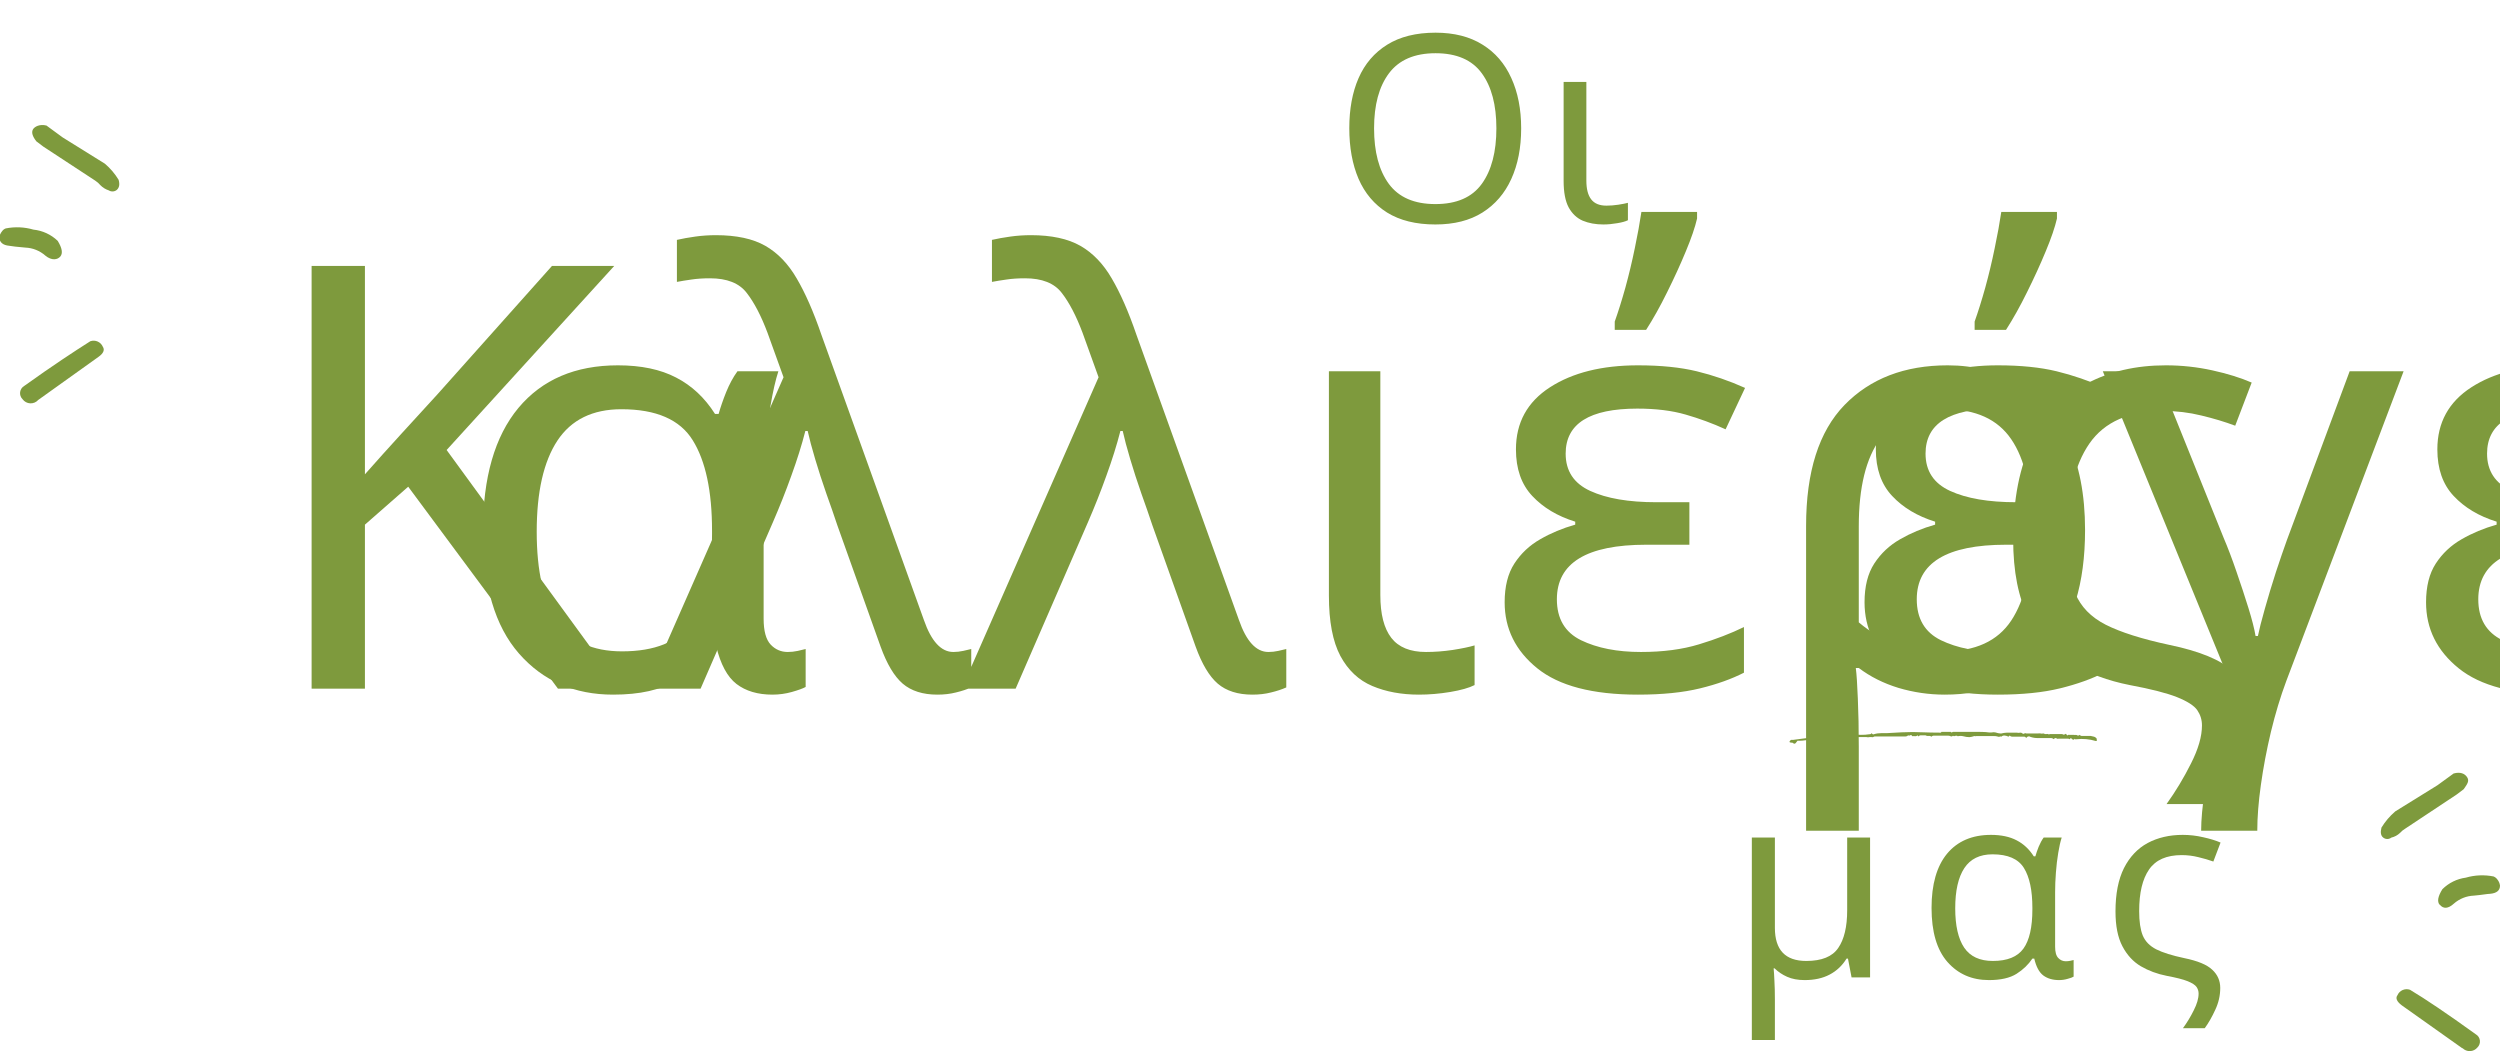
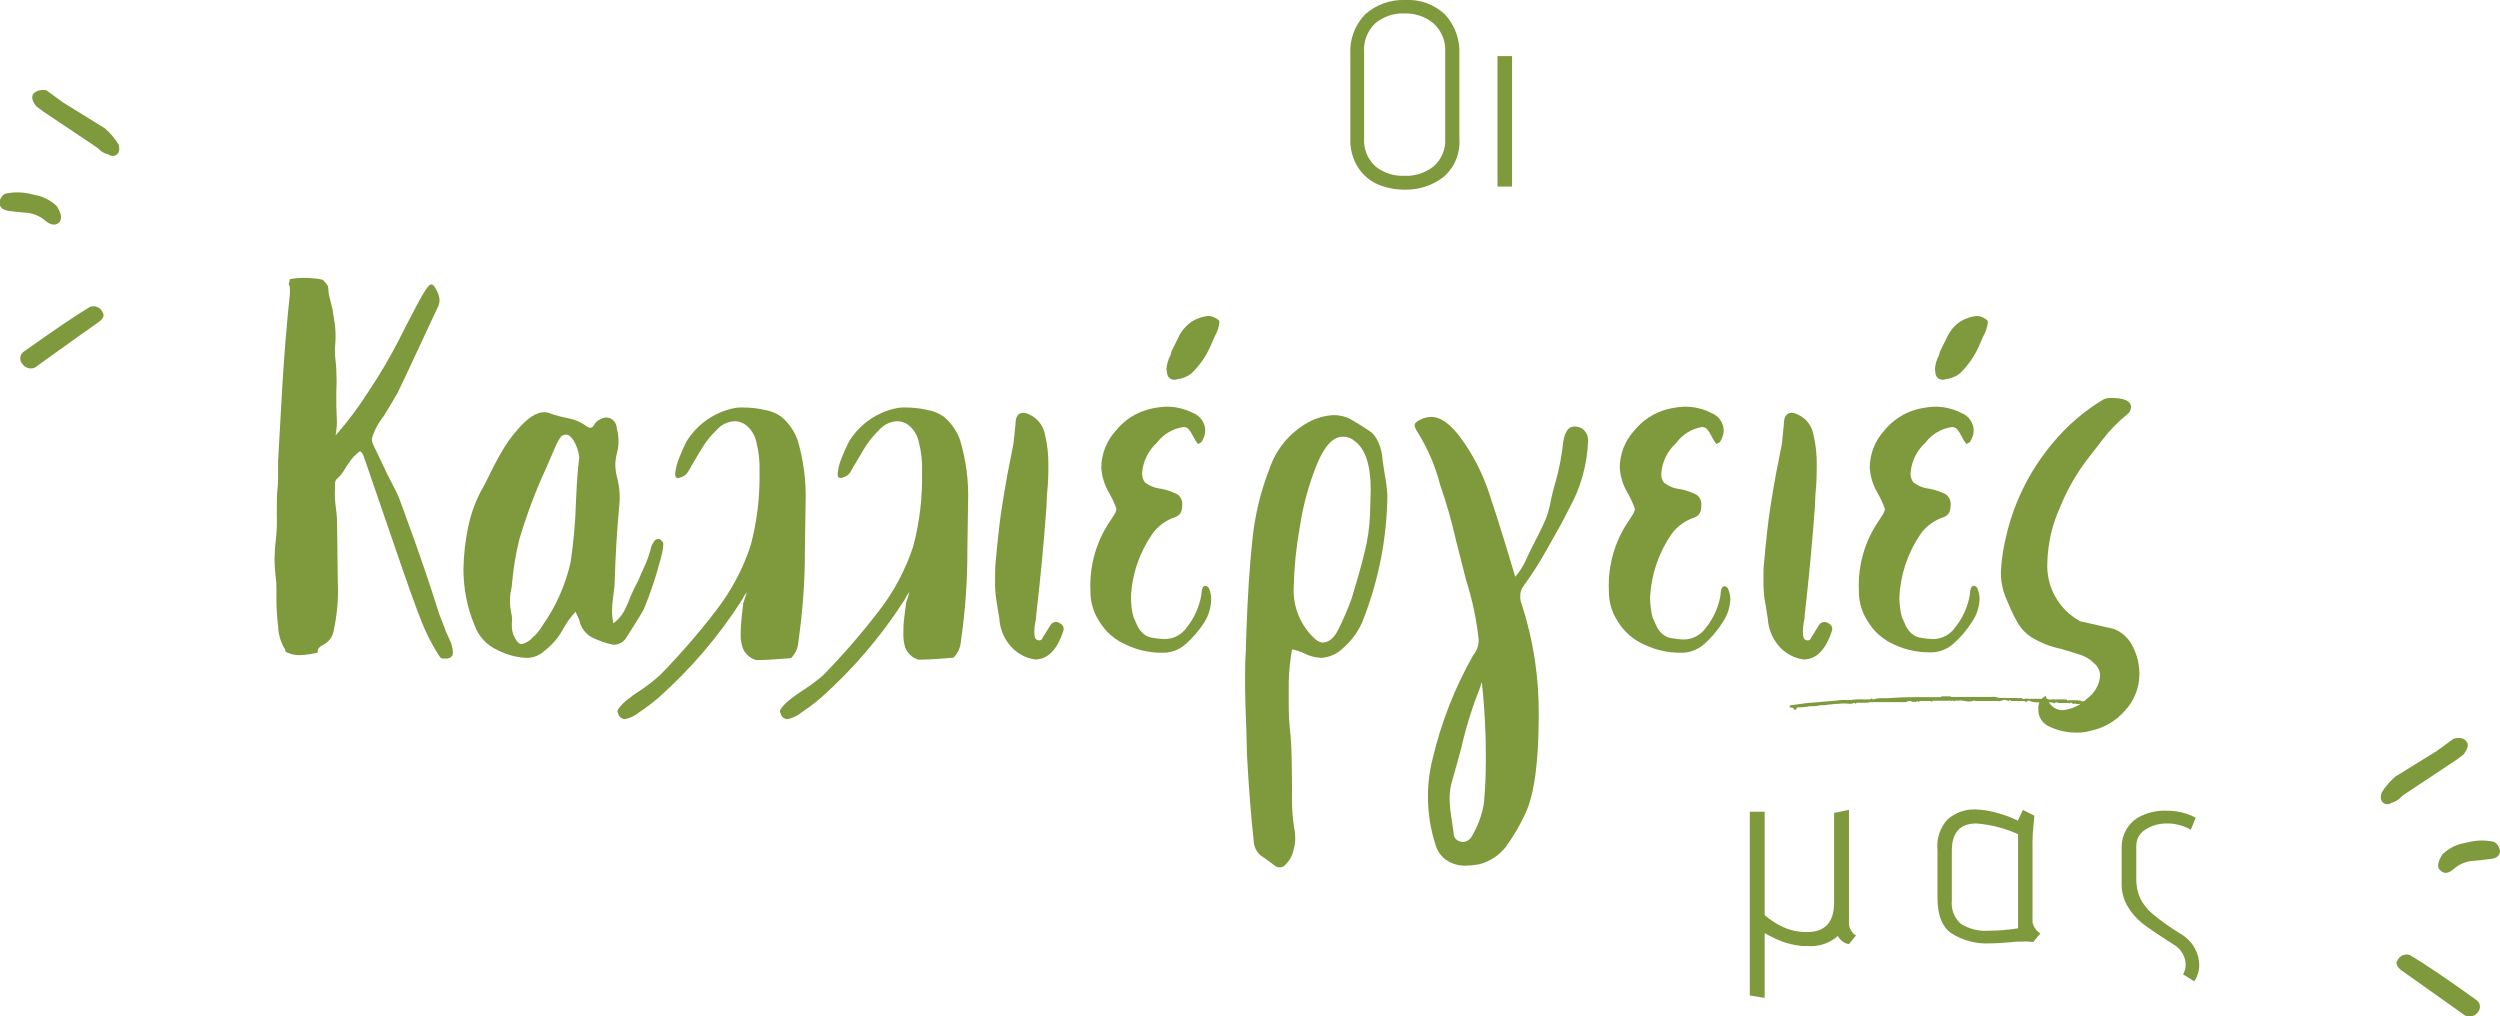
- <svg xmlns="http://www.w3.org/2000/svg" viewBox="0 0 249.1 104.7">
-   <g style="isolation:isolate">
-     <text transform="translate(25.33 68.62)" style="isolation:isolate;font-size:59px;fill:#7e9a3d;font-family:NF-Takhie-Free-Regular, NF-Takhie-Free;letter-spacing:-0.032em">Κ<tspan x="19.54" y="0" style="letter-spacing:-0.043em">α</tspan>
-       <tspan x="39.46" y="0" style="letter-spacing:-0.01em">λλιέργει</tspan>
-       <tspan x="157.92" y="0" style="letter-spacing:-0.032em">έ</tspan>
-       <tspan x="172.01" y="0" style="letter-spacing:-0.01em">ς</tspan>
-     </text>
-   </g>
+ <svg xmlns="http://www.w3.org/2000/svg" viewBox="0 0 249.1 101.21">
  <g style="isolation:isolate">
    <g style="isolation:isolate">
-       <path d="M178.71,74.08a.19.19,0,0,0-.14-.08.41.41,0,0,1-.27-.06s0-.11.16-.22h.22l1.21-.16,1.87-.17,1.32-.11a3.68,3.68,0,0,1,.72,0,2.92,2.92,0,0,0,.71-.06,6.15,6.15,0,0,1,.91,0,4.88,4.88,0,0,0,.85-.06.22.22,0,0,0,.22-.11c.08.11.15.15.22.11a2.47,2.47,0,0,1,.75-.11H188c1.1-.07,2-.11,2.58-.11s1.47.06,2.64.06l.14,0c.06,0,.08-.05.08-.08h.94c0,.07.07.09.22,0h1.81c.81,0,1.4,0,1.76.06l.28,0a.85.85,0,0,1,.38,0,2,2,0,0,0,.55.11A2.73,2.73,0,0,1,200,73h.61l.33,0a.78.78,0,0,0,.38,0,.3.3,0,0,1,.2.08.14.14,0,0,0,.19,0,.19.19,0,0,1,.19,0l.19,0h1a.78.78,0,0,1,.22,0,.47.47,0,0,0,.28,0,.35.35,0,0,1,.16.06c.08,0,.13,0,.17,0a.24.24,0,0,1,.14,0,.16.16,0,0,0,.19,0h1.15a.34.34,0,0,1,.2.06s.12,0,.19-.06.08,0,.14.08.1.07.13,0h.44l.17,0a.14.14,0,0,0,.16,0,.38.38,0,0,1,.17.06.2.2,0,0,0,.22-.06.29.29,0,0,0,.27.11h.83l.27.06a.49.49,0,0,1,.33.22v.22h-.11a4.77,4.77,0,0,0-1.92-.17l-.17,0,0-.06-.11.11s-.1,0-.19-.11-.16,0-.2.06a.24.24,0,0,0-.19-.06h-.91a.25.25,0,0,1-.16,0,.22.22,0,0,0-.17-.06.34.34,0,0,0-.16.11.39.39,0,0,0-.28-.11H203.1a2.25,2.25,0,0,1-.77-.11.29.29,0,0,0-.44.11.25.25,0,0,0-.27-.14l-.22,0h-.94a.35.35,0,0,1-.22-.11l-.11.11c-.33-.15-.56-.15-.71,0a.16.16,0,0,0-.17,0,.17.17,0,0,1-.16,0,1.33,1.33,0,0,0-.44-.06h-1.71a.37.37,0,0,1-.22,0,1.85,1.85,0,0,1-.49.11,2.37,2.37,0,0,1-.61-.09,1.16,1.16,0,0,0-.55,0c-.07-.08-.2-.06-.38,0a.11.11,0,0,0-.17,0,.15.15,0,0,1-.16,0,.58.58,0,0,0-.28-.06h-1.43a.35.35,0,0,0-.22.11.22.22,0,0,0-.22-.08l-.16,0a.55.55,0,0,1-.19-.06c-.09,0-.16,0-.2,0h-.27a.23.23,0,0,0-.22.11l-.11-.11a.33.33,0,0,1-.3.08c-.13,0-.21,0-.25,0,0-.11-.1-.14-.19-.08s-.16,0-.2,0a.37.37,0,0,1-.27.11h-3a.28.28,0,0,0-.2.06.26.26,0,0,1-.19,0,.36.36,0,0,0-.14,0,.79.79,0,0,1-.38,0H185l-.11.11-.11-.11a1,1,0,0,1-.5.11,4.22,4.22,0,0,0-1.1,0c-.47,0-.82.08-1,.08a1.57,1.57,0,0,1-.5.06,1.88,1.88,0,0,0-.55,0,2,2,0,0,1-.6.06,1.84,1.84,0,0,0-.55,0,4.58,4.58,0,0,1-.88.06l-.17.22A.17.17,0,0,1,178.71,74.08Z" style="fill:#7e9a3d" />
-     </g>
-   </g>
-   <g style="isolation:isolate">
-     <text transform="translate(172.35 97.39)" style="isolation:isolate;font-size:26px;fill:#7e9a3d;font-family:AdventPro-Regular, Advent Pro;letter-spacing:0.2em">μ<tspan x="18.67" y="0" style="letter-spacing:0.199em">α</tspan>
-       <tspan x="37" y="0" style="letter-spacing:0.2em">ς</tspan>
-     </text>
-   </g>
-   <g style="isolation:isolate">
-     <text transform="translate(132.85 22.1)" style="isolation:isolate;font-size:26px;fill:#7e9a3d;font-family:AdventPro-Regular, Advent Pro;letter-spacing:0.02em">Οι</text>
-   </g>
-   <g style="isolation:isolate">
-     <g style="isolation:isolate">
-       <path d="M4.52,25.47a3.21,3.21,0,0,0-2-.8c-.81-.07-1.34-.13-1.6-.18-.63-.06-.94-.33-1-.82a1.31,1.31,0,0,1,.28-.62.77.77,0,0,1,.37-.29,5.78,5.78,0,0,1,2.76.12A4.1,4.1,0,0,1,5.75,24c.44.72.53,1.24.26,1.56S5.16,26,4.52,25.47ZM2.25,39.78a.84.84,0,0,1,.17-1.33C5.24,36.43,7.42,35,9,34a1,1,0,0,1,1.25.56c.2.3.06.65-.44,1l-6,4.29A1,1,0,0,1,2.25,39.78ZM10,18.45A2.28,2.28,0,0,0,9.49,18L4.32,14.61l-.7-.53c-.39-.5-.5-.89-.34-1.18s.69-.56,1.35-.39l1.61,1.18,4.21,2.62a6.59,6.59,0,0,1,1.37,1.61q.19.67-.18,1a.68.68,0,0,1-.8.05A2.07,2.07,0,0,1,10,18.45Z" style="fill:#7e9a3d" />
+       <path d="M43.75,65.34A19.58,19.58,0,0,1,42,61.93c-.54-1.36-1.49-4-2.85-8l-2.75-8a3.19,3.19,0,0,1-.16-.46,1,1,0,0,0-.36-.52,4.12,4.12,0,0,0-1.12,1.18c-.13.17-.29.42-.49.75a3.12,3.12,0,0,1-.62.76.67.67,0,0,0-.27.59v.46a8.92,8.92,0,0,0,.07,1.77,10.17,10.17,0,0,1,.13,1.37L33.66,58a18.87,18.87,0,0,1-.4,4.79,2,2,0,0,1-1,1.44c-.48.22-.67.48-.59.79a9.2,9.2,0,0,1-1.77.26,3,3,0,0,1-1.44-.33.82.82,0,0,0-.19-.46,4.81,4.81,0,0,1-.56-2.06,25.11,25.11,0,0,1-.17-2.79V58.58a6.29,6.29,0,0,0-.06-1,17.07,17.07,0,0,1-.13-1.84l.06-1.25c.09-.74.14-1.38.17-1.93s0-1,0-1.34c0-1.14,0-2,.07-2.49s.06-1.47.06-2.82q.46-8.65.72-11.74c.18-2.18.33-3.82.46-4.92,0-.52,0-.82-.13-.91l.13-.53a9.11,9.11,0,0,1,1.25-.13,8.3,8.3,0,0,1,1.21.07c.33,0,.6.09.82.13a3.61,3.61,0,0,1,.52.65l.07.79.39,1.57c0,.18.11.62.2,1.32a9.36,9.36,0,0,1,.06,2,6.83,6.83,0,0,0,0,1.48c.06.54.1.93.1,1.14q.06,1.24,0,2.13c0,.59,0,1.09,0,1.48l.06,1.57c0,.13,0,.59-.13,1.38a35.65,35.65,0,0,0,3.31-4.43,50.89,50.89,0,0,0,2.92-4.94c.57-1.14,1.2-2.36,1.9-3.68s1.16-2,1.38-2,.36.19.55.59a2.27,2.27,0,0,1,.3,1,1.64,1.64,0,0,1-.2.72l-3.15,6.75-.85,1.77c-.22.4-.68,1.16-1.37,2.3a6.52,6.52,0,0,0-1.18,2.23,1.61,1.61,0,0,0,.19.72L38,46c.31.7.68,1.46,1.12,2.29a11.58,11.58,0,0,1,.82,1.8c.24.68.4,1.13.49,1.35q2,5.45,3.34,9.77l.59,1.5c0,.13.19.46.43,1A3.29,3.29,0,0,1,45.13,65c0,.52-.39.72-1.18.59Z" style="fill:#7e9a3d" />
+       <path d="M49.59,64.78a4.29,4.29,0,0,1-2.3-2.46,14.48,14.48,0,0,1-1.11-5.7,22.31,22.31,0,0,1,.46-4.07,13.7,13.7,0,0,1,1.64-4.26C49,46.85,49.53,45.76,50,45a12.63,12.63,0,0,1,1.54-2.16c1-1.18,1.9-1.77,2.69-1.77a1.74,1.74,0,0,1,.78.2,16.55,16.55,0,0,0,1.67.42,4.23,4.23,0,0,1,1.74.76c.35.26.61.22.79-.13a1.26,1.26,0,0,1,.52-.5,1.38,1.38,0,0,1,.66-.22,1,1,0,0,1,.69.26,1.14,1.14,0,0,1,.36.65c0,.18.08.4.13.66a6.66,6.66,0,0,1,.06,1,4.82,4.82,0,0,1-.16,1,4.91,4.91,0,0,0-.16,1.08,5.26,5.26,0,0,0,.19,1.38,7.88,7.88,0,0,1,.2,2.82q-.33,3.4-.46,7.73c0,.35-.1.82-.16,1.41a12.4,12.4,0,0,0-.1,1.41,7.32,7.32,0,0,0,.13,1.11,3.89,3.89,0,0,0,.95-1,10.05,10.05,0,0,0,.75-1.64c.27-.61.48-1.07.66-1.38s.3-.7.65-1.44a11,11,0,0,0,.79-2.23,2.1,2.1,0,0,1,.39-.62.64.64,0,0,1,.4-.1c.26.17.39.33.39.46a4.3,4.3,0,0,1-.13,1c-.09.37-.15.63-.2.76a36.41,36.41,0,0,1-1.64,4.85c-.35.61-.7,1.16-1,1.64l-.79,1.24a1.45,1.45,0,0,1-1.25.59,9,9,0,0,1-2.19-.78,2.51,2.51,0,0,1-1.15-1.58c0-.13-.1-.27-.16-.42l-.23-.5a7.63,7.63,0,0,0-1.18,1.61,7.69,7.69,0,0,1-.86,1.28,8.56,8.56,0,0,1-1.41,1.28,2.54,2.54,0,0,1-1.47.42A6.91,6.91,0,0,1,49.59,64.78Zm3.47-1.25a4.67,4.67,0,0,0,1-1.21A17.73,17.73,0,0,0,56.86,56a52.45,52.45,0,0,0,.53-6c.08-2,.19-3.43.33-4.4a4.15,4.15,0,0,0-.56-1.7c-.29-.44-.56-.63-.82-.59a.66.66,0,0,0-.56.36c-.15.24-.25.41-.29.49l-1.05,2.43a52.86,52.86,0,0,0-2.69,7.14A28.27,28.27,0,0,0,51,58.32c0,.18-.08.43-.13.76a7.22,7.22,0,0,0-.06.88,5.66,5.66,0,0,0,.13,1.12,2.7,2.7,0,0,1,.06,1v.26a2.46,2.46,0,0,0,.33,1.28c.22.37.44.56.66.56A2.05,2.05,0,0,0,53.06,63.53Z" style="fill:#7e9a3d" />
+       <path d="M61.65,71.24l-.13-.33c0-.22.25-.54.75-1a16,16,0,0,1,1.67-1.21,17.86,17.86,0,0,0,1.84-1.45,70.76,70.76,0,0,0,5.57-6.42,21.66,21.66,0,0,0,3.44-6.46A26.57,26.57,0,0,0,75.68,47a10.25,10.25,0,0,0-.33-3,3,3,0,0,0-.85-1.5,1.94,1.94,0,0,0-1.31-.53,2.48,2.48,0,0,0-1.77.86,8.82,8.82,0,0,0-1.58,2c-.48.81-.81,1.37-1,1.68,0,.08-.14.26-.3.52a1.09,1.09,0,0,1-.68.52c-.4.18-.59.07-.59-.32a5.3,5.3,0,0,1,.42-1.64A15.37,15.37,0,0,1,68.4,44a7.25,7.25,0,0,1,4.79-3.34,3.65,3.65,0,0,1,.85-.06,10.05,10.05,0,0,1,2.1.23,4.15,4.15,0,0,1,1.7.68,5.43,5.43,0,0,1,1.64,2.36,19.62,19.62,0,0,1,.79,6.23l-.07,4.66a62.14,62.14,0,0,1-.65,9.17,2.47,2.47,0,0,1-.73,1.64c-1.44.13-2.6.2-3.47.2A2,2,0,0,1,74,64.55a4,4,0,0,1-.2-1.38,16.06,16.06,0,0,1,.1-1.7c.07-.66.12-1.12.16-1.38L74.43,59a3.09,3.09,0,0,0-.46.72,46.92,46.92,0,0,1-8.39,9.83,22.25,22.25,0,0,1-1.87,1.41,3.26,3.26,0,0,1-1.41.69A.68.68,0,0,1,61.65,71.24Z" style="fill:#7e9a3d" />
+       <path d="M77.84,71.24l-.13-.33c0-.22.25-.54.75-1a17.09,17.09,0,0,1,1.67-1.21A16.76,16.76,0,0,0,82,67.3a70.76,70.76,0,0,0,5.57-6.42A21.43,21.43,0,0,0,91,54.42,26.57,26.57,0,0,0,91.87,47a10.25,10.25,0,0,0-.33-3,3,3,0,0,0-.85-1.5,1.92,1.92,0,0,0-1.31-.53,2.52,2.52,0,0,0-1.77.86,9.11,9.11,0,0,0-1.58,2c-.48.81-.8,1.37-1,1.68l-.29.52a1.13,1.13,0,0,1-.69.52c-.39.18-.59.07-.59-.32a5.3,5.3,0,0,1,.42-1.64A15.37,15.37,0,0,1,84.59,44a7.25,7.25,0,0,1,4.79-3.34,3.65,3.65,0,0,1,.85-.06,10,10,0,0,1,2.1.23,4.15,4.15,0,0,1,1.7.68,5.43,5.43,0,0,1,1.64,2.36,19.33,19.33,0,0,1,.79,6.23l-.07,4.66a62.14,62.14,0,0,1-.65,9.17A2.51,2.51,0,0,1,95,65.53c-1.45.13-2.6.2-3.48.2a2,2,0,0,1-1.31-1.18,4,4,0,0,1-.2-1.38c0-.48,0-1.05.1-1.7s.12-1.12.17-1.38L90.62,59a3.09,3.09,0,0,0-.46.72,46.92,46.92,0,0,1-8.39,9.83,22,22,0,0,1-1.86,1.41,3.37,3.37,0,0,1-1.41.69A.68.68,0,0,1,77.84,71.24Z" style="fill:#7e9a3d" />
+       <path d="M100.82,64.52a4.6,4.6,0,0,1-1.22-2.59c0-.26-.08-.57-.13-.92s-.11-.74-.19-1.18a11.2,11.2,0,0,1-.13-2c0-.7,0-1.32.06-1.87s.09-1,.13-1.41l.2-1.84q.19-1.83.85-5.5l.59-3,.2-1.9c0-.79.26-1.18.78-1.18a1.56,1.56,0,0,1,.66.2,2.7,2.7,0,0,1,1.47,1.83,12.62,12.62,0,0,1,.37,3.28c0,.66,0,1.6-.14,2.82l-.06,1.38c-.26,3.54-.59,7-1,10.55a4,4,0,0,1-.1.82,3.71,3.71,0,0,0-.1.88,2.57,2.57,0,0,0,.06.63.46.46,0,0,0,.4.29.36.36,0,0,0,.36-.23,1,1,0,0,1,.16-.29l.66-1.05a.64.64,0,0,1,.92-.13.6.6,0,0,1,.32.78q-.92,2.82-2.82,2.82A4,4,0,0,1,100.82,64.52Z" style="fill:#7e9a3d" />
+       <path d="M112.22,64.25a5.8,5.8,0,0,1-2.72-2.39,5.38,5.38,0,0,1-.85-3,11.41,11.41,0,0,1,2-7l.36-.56a1.16,1.16,0,0,0,.23-.62,11.09,11.09,0,0,0-.75-1.61,5.74,5.74,0,0,1-.76-2.46,5.55,5.55,0,0,1,1.45-3.7,6.25,6.25,0,0,1,3.28-2.13,8.46,8.46,0,0,1,1.77-.26,5.74,5.74,0,0,1,2.62.62,1.9,1.9,0,0,1,1.24,1.74,2.15,2.15,0,0,1-.39,1.18l-.33.19a4.36,4.36,0,0,1-.49-.78,3.21,3.21,0,0,0-.43-.69.65.65,0,0,0-.52-.23,4,4,0,0,0-2.66,1.57,4.51,4.51,0,0,0-1.47,3,1.48,1.48,0,0,0,.26.92,3.16,3.16,0,0,0,1.64.66,6.22,6.22,0,0,1,1.61.55,1.18,1.18,0,0,1,.49,1.08c0,.66-.22,1-.66,1.18a4.59,4.59,0,0,0-2.32,1.68,12.3,12.3,0,0,0-1.48,2.91,11.92,11.92,0,0,0-.65,3.41q0,.39.06,1a5.65,5.65,0,0,0,.2,1l.32.72a2.45,2.45,0,0,0,.66.92,1.78,1.78,0,0,0,.92.4,9,9,0,0,0,1.11.13,2.72,2.72,0,0,0,2.3-1.18,7.1,7.1,0,0,0,1.44-3.21,1.89,1.89,0,0,1,.1-.63c.06-.19.16-.29.29-.29a.46.46,0,0,1,.4.32,2.69,2.69,0,0,1,.19,1A4.38,4.38,0,0,1,120,62a9.93,9.93,0,0,1-1.87,2.19,3.41,3.41,0,0,1-2.43.85A8.26,8.26,0,0,1,112.22,64.25Zm4-27.37a3.32,3.32,0,0,1,.39-1.44l.13-.46.65-1.31A3.92,3.92,0,0,1,118.81,32a4,4,0,0,1,1.57-.52,1.55,1.55,0,0,1,.92.33.3.3,0,0,1,.2.33,3.46,3.46,0,0,1-.46,1.37c-.09.22-.24.57-.46,1.05a9.1,9.1,0,0,1-.75,1.34,9.3,9.3,0,0,1-1.08,1.28l-.27.2a3.56,3.56,0,0,1-.88.36c-.15,0-.32.06-.49.1C116.54,37.87,116.26,37.54,116.26,36.88Z" style="fill:#7e9a3d" />
+       <path d="M125.56,85.2a2.1,2.1,0,0,1-.65-1.51q-.39-3.54-.66-8.45l-.06-2.36c-.09-2.1-.13-3.68-.13-4.72,0-1.32,0-2.3.06-3l.07-2.23c.13-3.54.32-6.57.59-9.08a27.15,27.15,0,0,1,1.7-7.12,8.34,8.34,0,0,1,3.87-4.65,5.84,5.84,0,0,1,2.56-.72,3.62,3.62,0,0,1,1.63.39c.75.44,1.42.85,2,1.25s1.15,1.46,1.24,3l.2,1.31a13.77,13.77,0,0,1,.26,2.16,35.07,35.07,0,0,1-2.56,12.65,7.42,7.42,0,0,1-1.83,2.43,3.43,3.43,0,0,1-2.16,1,4,4,0,0,1-1.61-.39,5.26,5.26,0,0,0-1.34-.46,22,22,0,0,0-.33,3.27v2.17a25.19,25.19,0,0,0,.19,3.21c.09,1,.14,3.15.14,6.42a16.5,16.5,0,0,0,.19,2.56,7.61,7.61,0,0,1,.13,1.18,4.42,4.42,0,0,1-.19,1.25,2.68,2.68,0,0,1-.76,1.37.76.76,0,0,1-1.08.13C126.15,85.61,125.65,85.24,125.56,85.2Zm7.8-22.49a30.55,30.55,0,0,0,1.32-3.08c.52-1.7.95-3.21,1.27-4.52a18.35,18.35,0,0,0,.56-3.93l.07-2.36q0-3.68-1.58-4.86a1.76,1.76,0,0,0-1.18-.45c-1,0-1.82.9-2.59,2.72a27.87,27.87,0,0,0-1.73,6.36,37.53,37.53,0,0,0-.59,5.86,6.51,6.51,0,0,0,2.16,5.25,1.41,1.41,0,0,0,.72.33C132.4,64,132.93,63.59,133.36,62.71Z" style="fill:#7e9a3d" />
+       <path d="M144.15,85.72a2.7,2.7,0,0,1-1.08-1.44,15.48,15.48,0,0,1-.79-4.85,14.93,14.93,0,0,1,.46-3.8,38.88,38.88,0,0,1,4.06-10.36,2.28,2.28,0,0,0,.53-1.57,29.66,29.66,0,0,0-1.25-5.9l-1-3.94a48.78,48.78,0,0,0-1.57-5.5,18.83,18.83,0,0,0-2.23-5.25,1.81,1.81,0,0,1-.33-.72c0-.22.2-.41.59-.59a2.68,2.68,0,0,1,1.05-.26c1,0,2,.75,3.08,2.26a19.83,19.83,0,0,1,2.62,5.08c1.14,3.41,2,6.27,2.69,8.59a6.81,6.81,0,0,0,1.05-1.64c.3-.66.54-1.16.72-1.51.35-.65.69-1.33,1-2a8.86,8.86,0,0,0,.69-2,22.3,22.3,0,0,1,.59-2.43,24,24,0,0,0,.66-3.27,6,6,0,0,1,.1-.73,2.33,2.33,0,0,1,.36-1,.81.81,0,0,1,.72-.39,1.31,1.31,0,0,1,1,.39,1.49,1.49,0,0,1,.37,1,15,15,0,0,1-1.91,6.82l-.78,1.51c-.18.3-.64,1.12-1.38,2.45a35.18,35.18,0,0,1-2.36,3.71,1.57,1.57,0,0,0-.33,1,1.9,1.9,0,0,0,.13.78,34.73,34.73,0,0,1,1.71,11.08q0,6.95-1.31,9.77a19.35,19.35,0,0,1-2,3.41,4.91,4.91,0,0,1-2.63,1.7,7.65,7.65,0,0,1-1.24.13A3.27,3.27,0,0,1,144.15,85.72Zm2.52-2.42a9.46,9.46,0,0,0,1.18-3.21c.13-1.31.2-2.82.2-4.53a67,67,0,0,0-.4-7.6c-.17.52-.33,1-.49,1.37s-.27.75-.36,1a36.73,36.73,0,0,0-1.18,4.13c-.13.48-.27,1-.42,1.54s-.32,1.13-.49,1.74a6.06,6.06,0,0,0-.27,1.84,12.07,12.07,0,0,0,.17,1.83c.11.7.18,1.23.23,1.58,0,.52.3.83.91.91A1.09,1.09,0,0,0,146.67,83.3Z" style="fill:#7e9a3d" />
+       <path d="M163.88,64.25a5.8,5.8,0,0,1-2.72-2.39,5.38,5.38,0,0,1-.85-3,11.34,11.34,0,0,1,2-7c.09-.13.21-.32.36-.56a1.25,1.25,0,0,0,.23-.62,11.09,11.09,0,0,0-.75-1.61,5.6,5.6,0,0,1-.76-2.46,5.53,5.53,0,0,1,1.44-3.7,6.29,6.29,0,0,1,3.28-2.13,8.64,8.64,0,0,1,1.77-.26,5.71,5.71,0,0,1,2.62.62,1.91,1.91,0,0,1,1.25,1.74,2.15,2.15,0,0,1-.39,1.18l-.33.19a3.86,3.86,0,0,1-.49-.78,3.66,3.66,0,0,0-.43-.69.67.67,0,0,0-.52-.23A4,4,0,0,0,167,44.16a4.51,4.51,0,0,0-1.47,3,1.42,1.42,0,0,0,.26.92,3.12,3.12,0,0,0,1.64.66,6,6,0,0,1,1.6.55,1.16,1.16,0,0,1,.49,1.08c0,.66-.21,1-.65,1.18a4.62,4.62,0,0,0-2.33,1.68,12.21,12.21,0,0,0-2.13,6.32,8.12,8.12,0,0,0,.07,1,6.7,6.7,0,0,0,.19,1q.08.13.33.72a2.35,2.35,0,0,0,.66.92,1.75,1.75,0,0,0,.91.4,9.27,9.27,0,0,0,1.12.13,2.7,2.7,0,0,0,2.29-1.18,7,7,0,0,0,1.45-3.21,2.18,2.18,0,0,1,.09-.63c.07-.19.17-.29.3-.29a.43.43,0,0,1,.39.32,2.69,2.69,0,0,1,.2,1,4.31,4.31,0,0,1-.76,2.27,9.88,9.88,0,0,1-1.86,2.19,3.43,3.43,0,0,1-2.43.85A8.26,8.26,0,0,1,163.88,64.25Z" style="fill:#7e9a3d" />
+       <path d="M177.38,64.52a4.59,4.59,0,0,1-1.21-2.59c0-.26-.09-.57-.13-.92s-.11-.74-.2-1.18a12.21,12.21,0,0,1-.13-2c0-.7,0-1.32.07-1.87s.08-1,.13-1.41l.2-1.84q.19-1.83.85-5.5l.59-3,.19-1.9c0-.79.27-1.18.79-1.18a1.65,1.65,0,0,1,.66.2,2.7,2.7,0,0,1,1.47,1.83,12.66,12.66,0,0,1,.36,3.28c0,.66,0,1.6-.13,2.82l-.06,1.38c-.27,3.54-.59,7-1,10.55a3.4,3.4,0,0,1-.1.82,4.31,4.31,0,0,0-.09.88,2.57,2.57,0,0,0,.06.63.43.43,0,0,0,.39.29.34.34,0,0,0,.36-.23.94.94,0,0,1,.17-.29l.65-1.05a.65.65,0,0,1,.92-.13.6.6,0,0,1,.33.78q-.92,2.82-2.82,2.82A4,4,0,0,1,177.38,64.52Z" style="fill:#7e9a3d" />
+       <path d="M188.79,64.25a5.8,5.8,0,0,1-2.72-2.39,5.38,5.38,0,0,1-.85-3,11.34,11.34,0,0,1,2-7c.09-.13.21-.32.36-.56a1.25,1.25,0,0,0,.23-.62,10.61,10.61,0,0,0-.76-1.61,5.7,5.7,0,0,1-.75-2.46,5.53,5.53,0,0,1,1.44-3.7,6.29,6.29,0,0,1,3.28-2.13,8.64,8.64,0,0,1,1.77-.26,5.71,5.71,0,0,1,2.62.62,1.91,1.91,0,0,1,1.25,1.74,2.15,2.15,0,0,1-.39,1.18l-.33.19a3.86,3.86,0,0,1-.49-.78,3.66,3.66,0,0,0-.43-.69.67.67,0,0,0-.52-.23,4,4,0,0,0-2.66,1.57,4.51,4.51,0,0,0-1.47,3,1.42,1.42,0,0,0,.26.92,3.12,3.12,0,0,0,1.64.66,6.12,6.12,0,0,1,1.6.55,1.16,1.16,0,0,1,.49,1.08c0,.66-.21,1-.65,1.18a4.62,4.62,0,0,0-2.33,1.68,12.21,12.21,0,0,0-2.13,6.32,8.12,8.12,0,0,0,.07,1,5.69,5.69,0,0,0,.19,1q.08.13.33.72a2.35,2.35,0,0,0,.66.92,1.75,1.75,0,0,0,.91.4,9.27,9.27,0,0,0,1.12.13,2.7,2.7,0,0,0,2.29-1.18,7,7,0,0,0,1.45-3.21,2.18,2.18,0,0,1,.09-.63c.07-.19.17-.29.3-.29a.43.43,0,0,1,.39.32,2.69,2.69,0,0,1,.2,1,4.31,4.31,0,0,1-.76,2.27,9.88,9.88,0,0,1-1.86,2.19,3.43,3.43,0,0,1-2.43.85A8.26,8.26,0,0,1,188.79,64.25Zm4-27.37a3.32,3.32,0,0,1,.39-1.44l.14-.46.65-1.31A3.78,3.78,0,0,1,195.38,32a4,4,0,0,1,1.57-.52,1.57,1.57,0,0,1,.92.33.3.3,0,0,1,.2.33,3.63,3.63,0,0,1-.46,1.37c-.09.22-.24.57-.46,1.05a8.31,8.31,0,0,1-.76,1.34,8.07,8.07,0,0,1-1.08,1.28l-.26.2a3.58,3.58,0,0,1-.89.36c-.15,0-.31.06-.49.1C193.1,37.87,192.82,37.54,192.82,36.88Z" style="fill:#7e9a3d" />
+       <path d="M204.1,72.35a1.81,1.81,0,0,1-1-1.64,1.62,1.62,0,0,1,.19-.92,2.2,2.2,0,0,1,.53-.46,2.53,2.53,0,0,0,.62,1,1.5,1.5,0,0,0,1.08.43,3.88,3.88,0,0,0,2.43-1.15,3.15,3.15,0,0,0,1.31-2.26,1.64,1.64,0,0,0-.59-1.25,3.37,3.37,0,0,0-1.28-.82c-.46-.15-1.12-.36-2-.62a9.19,9.19,0,0,1-3-1.18,4.17,4.17,0,0,1-1.28-1.31,13.07,13.07,0,0,1-.79-1.54c-.24-.55-.4-.93-.49-1.15a6.39,6.39,0,0,1-.46-2.49,16.75,16.75,0,0,1,.39-2.95,22.17,22.17,0,0,1,4.86-10,19.57,19.57,0,0,1,5-4.26,1.63,1.63,0,0,1,.72-.13c1.32,0,2,.3,2,.92a.94.94,0,0,1-.39.72,14.74,14.74,0,0,0-2.43,2.49l-1.37,1.77a20.49,20.49,0,0,0-2.89,5A14.09,14.09,0,0,0,204,56a6.27,6.27,0,0,0,3.27,5.9l3.41.78a3.62,3.62,0,0,1,1.87,1.81,6.06,6.06,0,0,1,.62,2.72,5.33,5.33,0,0,1-1.44,3.6,6.12,6.12,0,0,1-3.41,2,4.36,4.36,0,0,1-1.37.19A6.28,6.28,0,0,1,204.1,72.35Z" style="fill:#7e9a3d" />
    </g>
  </g>
  <g style="isolation:isolate">
    <g style="isolation:isolate">
-       <path d="M238.27,83.46a.65.65,0,0,1-.8,0q-.37-.28-.18-1a6.8,6.8,0,0,1,1.37-1.61l4.21-2.61,1.61-1.17c.66-.18,1.11,0,1.35.38s0,.68-.34,1.18l-.7.53-5.17,3.43a2,2,0,0,0-.48.4A1.88,1.88,0,0,1,238.27,83.46Zm7.09,21-6.05-4.29c-.5-.38-.64-.72-.43-1a1,1,0,0,1,1.25-.55q2.33,1.39,6.55,4.43a.83.83,0,0,1,.17,1.32A1,1,0,0,1,245.36,104.43Zm-2.27-14.3q-.41-.48.27-1.56a4.07,4.07,0,0,1,2.33-1.15,5.82,5.82,0,0,1,2.77-.12.87.87,0,0,1,.37.29,1.22,1.22,0,0,1,.27.62c0,.49-.33.76-1,.82-.25,0-.79.11-1.6.18a3.21,3.21,0,0,0-2,.8C243.94,90.55,243.45,90.59,243.09,90.13Z" style="fill:#7e9a3d" />
+       <path d="M178.71,70.59a.23.23,0,0,0-.14-.08.5.5,0,0,1-.27-.05s0-.11.16-.22h.22l1.21-.17,1.87-.16,1.32-.11a3.59,3.59,0,0,1,.72-.06,3.76,3.76,0,0,0,.71,0,6,6,0,0,1,.91-.06,6.36,6.36,0,0,0,.85,0,.22.22,0,0,0,.22-.11c.08.11.15.14.22.11a2.19,2.19,0,0,1,.75-.11H188c1.1-.08,2-.11,2.58-.11s1.47,0,2.64,0l.14,0c.06,0,.08,0,.08-.08h.94c0,.08.07.09.22.06h1.81c.81,0,1.4,0,1.76,0l.28,0a1.29,1.29,0,0,1,.38,0,1.66,1.66,0,0,0,.55.11,3.53,3.53,0,0,1,.66,0h.61l.33,0a1.13,1.13,0,0,0,.38,0,.3.3,0,0,1,.2.08.17.17,0,0,0,.19,0,.19.19,0,0,1,.19,0l.19,0h1l.22,0a.55.55,0,0,0,.28,0,.47.47,0,0,1,.16,0c.08,0,.13,0,.17,0a.27.27,0,0,1,.14.06.21.21,0,0,0,.19,0h1.15a.42.42,0,0,1,.2,0s.12,0,.19,0,.08,0,.14.08.1.06.13,0h.44l.17,0a.19.19,0,0,0,.16,0,.51.51,0,0,1,.17,0,.18.18,0,0,0,.22,0,.29.29,0,0,0,.27.11h.83l.27,0a.53.53,0,0,1,.33.22v.22h-.11a4.76,4.76,0,0,0-1.92-.16l-.17-.06,0-.05-.11.11s-.1,0-.19-.11-.16-.06-.2.05a.29.29,0,0,0-.19-.05h-.91a.21.21,0,0,1-.16-.06.26.26,0,0,0-.17,0,.27.27,0,0,0-.16.11.36.36,0,0,0-.28-.11H203.1a2.25,2.25,0,0,1-.77-.11.28.28,0,0,0-.44.11.25.25,0,0,0-.27-.14l-.22,0h-.94a.35.35,0,0,1-.22-.11l-.11.11c-.33-.15-.56-.15-.71,0a.16.16,0,0,0-.17,0,.15.15,0,0,1-.16,0,1.72,1.72,0,0,0-.44,0h-1.71a.3.3,0,0,1-.22-.06,1.51,1.51,0,0,1-.49.11,2.33,2.33,0,0,1-.61-.08,1.33,1.33,0,0,0-.55,0c-.07-.07-.2,0-.38.06,0-.08-.09-.09-.17-.06s-.12,0-.16,0a.74.74,0,0,0-.28,0h-1.43a.31.31,0,0,0-.22.11.2.2,0,0,0-.22-.08l-.16,0a.76.76,0,0,1-.19,0c-.09,0-.16,0-.2,0h-.27a.21.21,0,0,0-.22.11l-.11-.11a.33.33,0,0,1-.3.08c-.13,0-.21,0-.25,0s-.1-.14-.19-.08-.16,0-.2,0a.37.37,0,0,1-.27.11h-3a.34.34,0,0,0-.2,0,.22.22,0,0,1-.19,0l-.14,0s-.16.06-.38.06H185l-.11.11-.11-.11a1,1,0,0,1-.5.11,4.22,4.22,0,0,0-1.1,0c-.47,0-.82.08-1,.08a2,2,0,0,1-.5.05,1.81,1.81,0,0,0-.55.06,2.57,2.57,0,0,1-.6.05,1.76,1.76,0,0,0-.55.06,5.9,5.9,0,0,1-.88.05l-.17.22A.14.14,0,0,1,178.71,70.59Z" style="fill:#7e9a3d" />
+     </g>
+   </g>
+   <g style="isolation:isolate">
+     <g style="isolation:isolate">
+       <path d="M183.7,93.88a1.67,1.67,0,0,1-.58-.62,4,4,0,0,1-3,1l-.59,0a8.84,8.84,0,0,1-1.92-.43,10.13,10.13,0,0,1-1.22-.55l-.56-.3v6.45l-1.48-.24V80.88h1.48v10.3a8,8,0,0,0,1.59,1.07,5.52,5.52,0,0,0,2.65.62c1.79,0,2.68-1,2.68-2.94V81l1.48-.31V92.12a1.51,1.51,0,0,0,.16.49,1.29,1.29,0,0,0,.54.6l-.7.86A1.27,1.27,0,0,1,183.7,93.88Z" style="fill:#7e9a3d" />
+       <path d="M202.11,93.82a1.92,1.92,0,0,0-.53,0l-.55,0-1.18.1c-.6.05-1.13.08-1.6.08a6.55,6.55,0,0,1-3.81-1c-.93-.65-1.39-1.83-1.39-3.54V84.71a3.93,3.93,0,0,1,1-3.06,4,4,0,0,1,2.77-1A8.42,8.42,0,0,1,199,81a10.87,10.87,0,0,1,2.06.77l.5-1.07,1.14.57c0,.19-.05.57-.1,1.15s-.08,1-.08,1.37v8.12a1.48,1.48,0,0,0,.19.48,1.57,1.57,0,0,0,.59.61l-.7.86Zm-5.19-11.77c-1.63,0-2.44.91-2.44,2.73V89.7a2.75,2.75,0,0,0,.91,2.36,4.62,4.62,0,0,0,2.76.68,20.42,20.42,0,0,0,2.93-.24V83.12A12.29,12.29,0,0,0,196.92,82.05Z" style="fill:#7e9a3d" />
+       <path d="M217.78,96.12a2.27,2.27,0,0,0-.29-1.08,2.46,2.46,0,0,0-.86-.9c-.31-.2-.54-.35-.7-.44-1-.66-1.86-1.22-2.46-1.69A6.19,6.19,0,0,1,212,90.32a4.37,4.37,0,0,1-.6-2.31V84.37a3.44,3.44,0,0,1,.43-1.65,3.35,3.35,0,0,1,1.43-1.38,5.37,5.37,0,0,1,2.61-.56,5.85,5.85,0,0,1,1.47.16,5.37,5.37,0,0,1,1,.32c.24.11.39.19.44.22l-.49,1.2a3.36,3.36,0,0,0-.36-.2,4.61,4.61,0,0,0-.81-.28,4.25,4.25,0,0,0-1.17-.15,3.85,3.85,0,0,0-2.18.61,1.87,1.87,0,0,0-.91,1.63v3.22a4.58,4.58,0,0,0,.39,2,4.82,4.82,0,0,0,1.28,1.59A22.64,22.64,0,0,0,217.2,93a3.93,3.93,0,0,1,1.45,1.41,3.48,3.48,0,0,1,.48,1.73,2.84,2.84,0,0,1-.5,1.64l-1.11-.7A1.83,1.83,0,0,0,217.78,96.12Z" style="fill:#7e9a3d" />
+     </g>
+   </g>
+   <g style="isolation:isolate">
+     <g style="isolation:isolate">
+       <path d="M143.79,17.67A6.13,6.13,0,0,1,140,18.9a7.1,7.1,0,0,1-2.65-.5,4.51,4.51,0,0,1-2-1.66,5,5,0,0,1-.8-2.93V5.43a5.29,5.29,0,0,1,1.47-4A5.68,5.68,0,0,1,140,0a5.33,5.33,0,0,1,4,1.46,5.5,5.5,0,0,1,1.41,4v8.35A4.59,4.59,0,0,1,143.79,17.67Zm-.94-15.33a4.31,4.31,0,0,0-2.93-1,4.26,4.26,0,0,0-2.91,1,3.61,3.61,0,0,0-1.09,2.86v8.58a3.48,3.48,0,0,0,1.13,2.8,4.33,4.33,0,0,0,2.87.94,4.4,4.4,0,0,0,2.9-.92A3.43,3.43,0,0,0,144,13.75V5.2A3.58,3.58,0,0,0,142.85,2.34Z" style="fill:#7e9a3d" />
+       <path d="M149.21,5.59h1.45v13h-1.45Z" style="fill:#7e9a3d" />
+     </g>
+   </g>
+   <g style="isolation:isolate">
+     <g style="isolation:isolate">
+       <path d="M4.52,22a3.21,3.21,0,0,0-2-.81c-.81-.06-1.34-.13-1.6-.17-.63-.07-.94-.34-1-.82a1.35,1.35,0,0,1,.28-.63.8.8,0,0,1,.37-.28,5.63,5.63,0,0,1,2.76.11,4.23,4.23,0,0,1,2.34,1.15c.44.73.53,1.25.26,1.57S5.16,22.53,4.52,22ZM2.25,36.29A.83.83,0,0,1,2.42,35c2.82-2,5-3.5,6.56-4.43a1,1,0,0,1,1.25.55c.2.31.06.65-.44,1s-2.62,1.84-6,4.28A1,1,0,0,1,2.25,36.29ZM10,15a2.19,2.19,0,0,0-.48-.4L4.32,11.12l-.7-.52c-.39-.5-.5-.89-.34-1.18S4,8.86,4.63,9l1.61,1.18,4.21,2.61a6.8,6.8,0,0,1,1.37,1.61q.19.68-.18,1a.65.65,0,0,1-.8,0A1.88,1.88,0,0,1,10,15Z" style="fill:#7e9a3d" />
+     </g>
+   </g>
+   <g style="isolation:isolate">
+     <g style="isolation:isolate">
+       <path d="M238.27,80a.66.66,0,0,1-.8,0q-.37-.29-.18-1a6.8,6.8,0,0,1,1.37-1.61l4.21-2.61,1.61-1.18q1-.25,1.35.39c.16.29,0,.68-.34,1.17l-.7.53-5.17,3.43a2.06,2.06,0,0,0-.48.41A2.07,2.07,0,0,1,238.27,80Zm7.09,21-6.05-4.29c-.5-.38-.64-.73-.43-1a1,1,0,0,1,1.25-.55q2.33,1.4,6.55,4.43a.83.83,0,0,1,.17,1.32A1,1,0,0,1,245.36,101Zm-2.27-14.31q-.41-.48.27-1.56a4.19,4.19,0,0,1,2.33-1.15,5.67,5.67,0,0,1,2.77-.11.92.92,0,0,1,.37.28,1.25,1.25,0,0,1,.27.63c0,.48-.33.75-1,.82-.25,0-.79.11-1.6.17a3.21,3.21,0,0,0-2,.81C243.94,87.07,243.45,87.11,243.09,86.64Z" style="fill:#7e9a3d" />
    </g>
  </g>
</svg>
